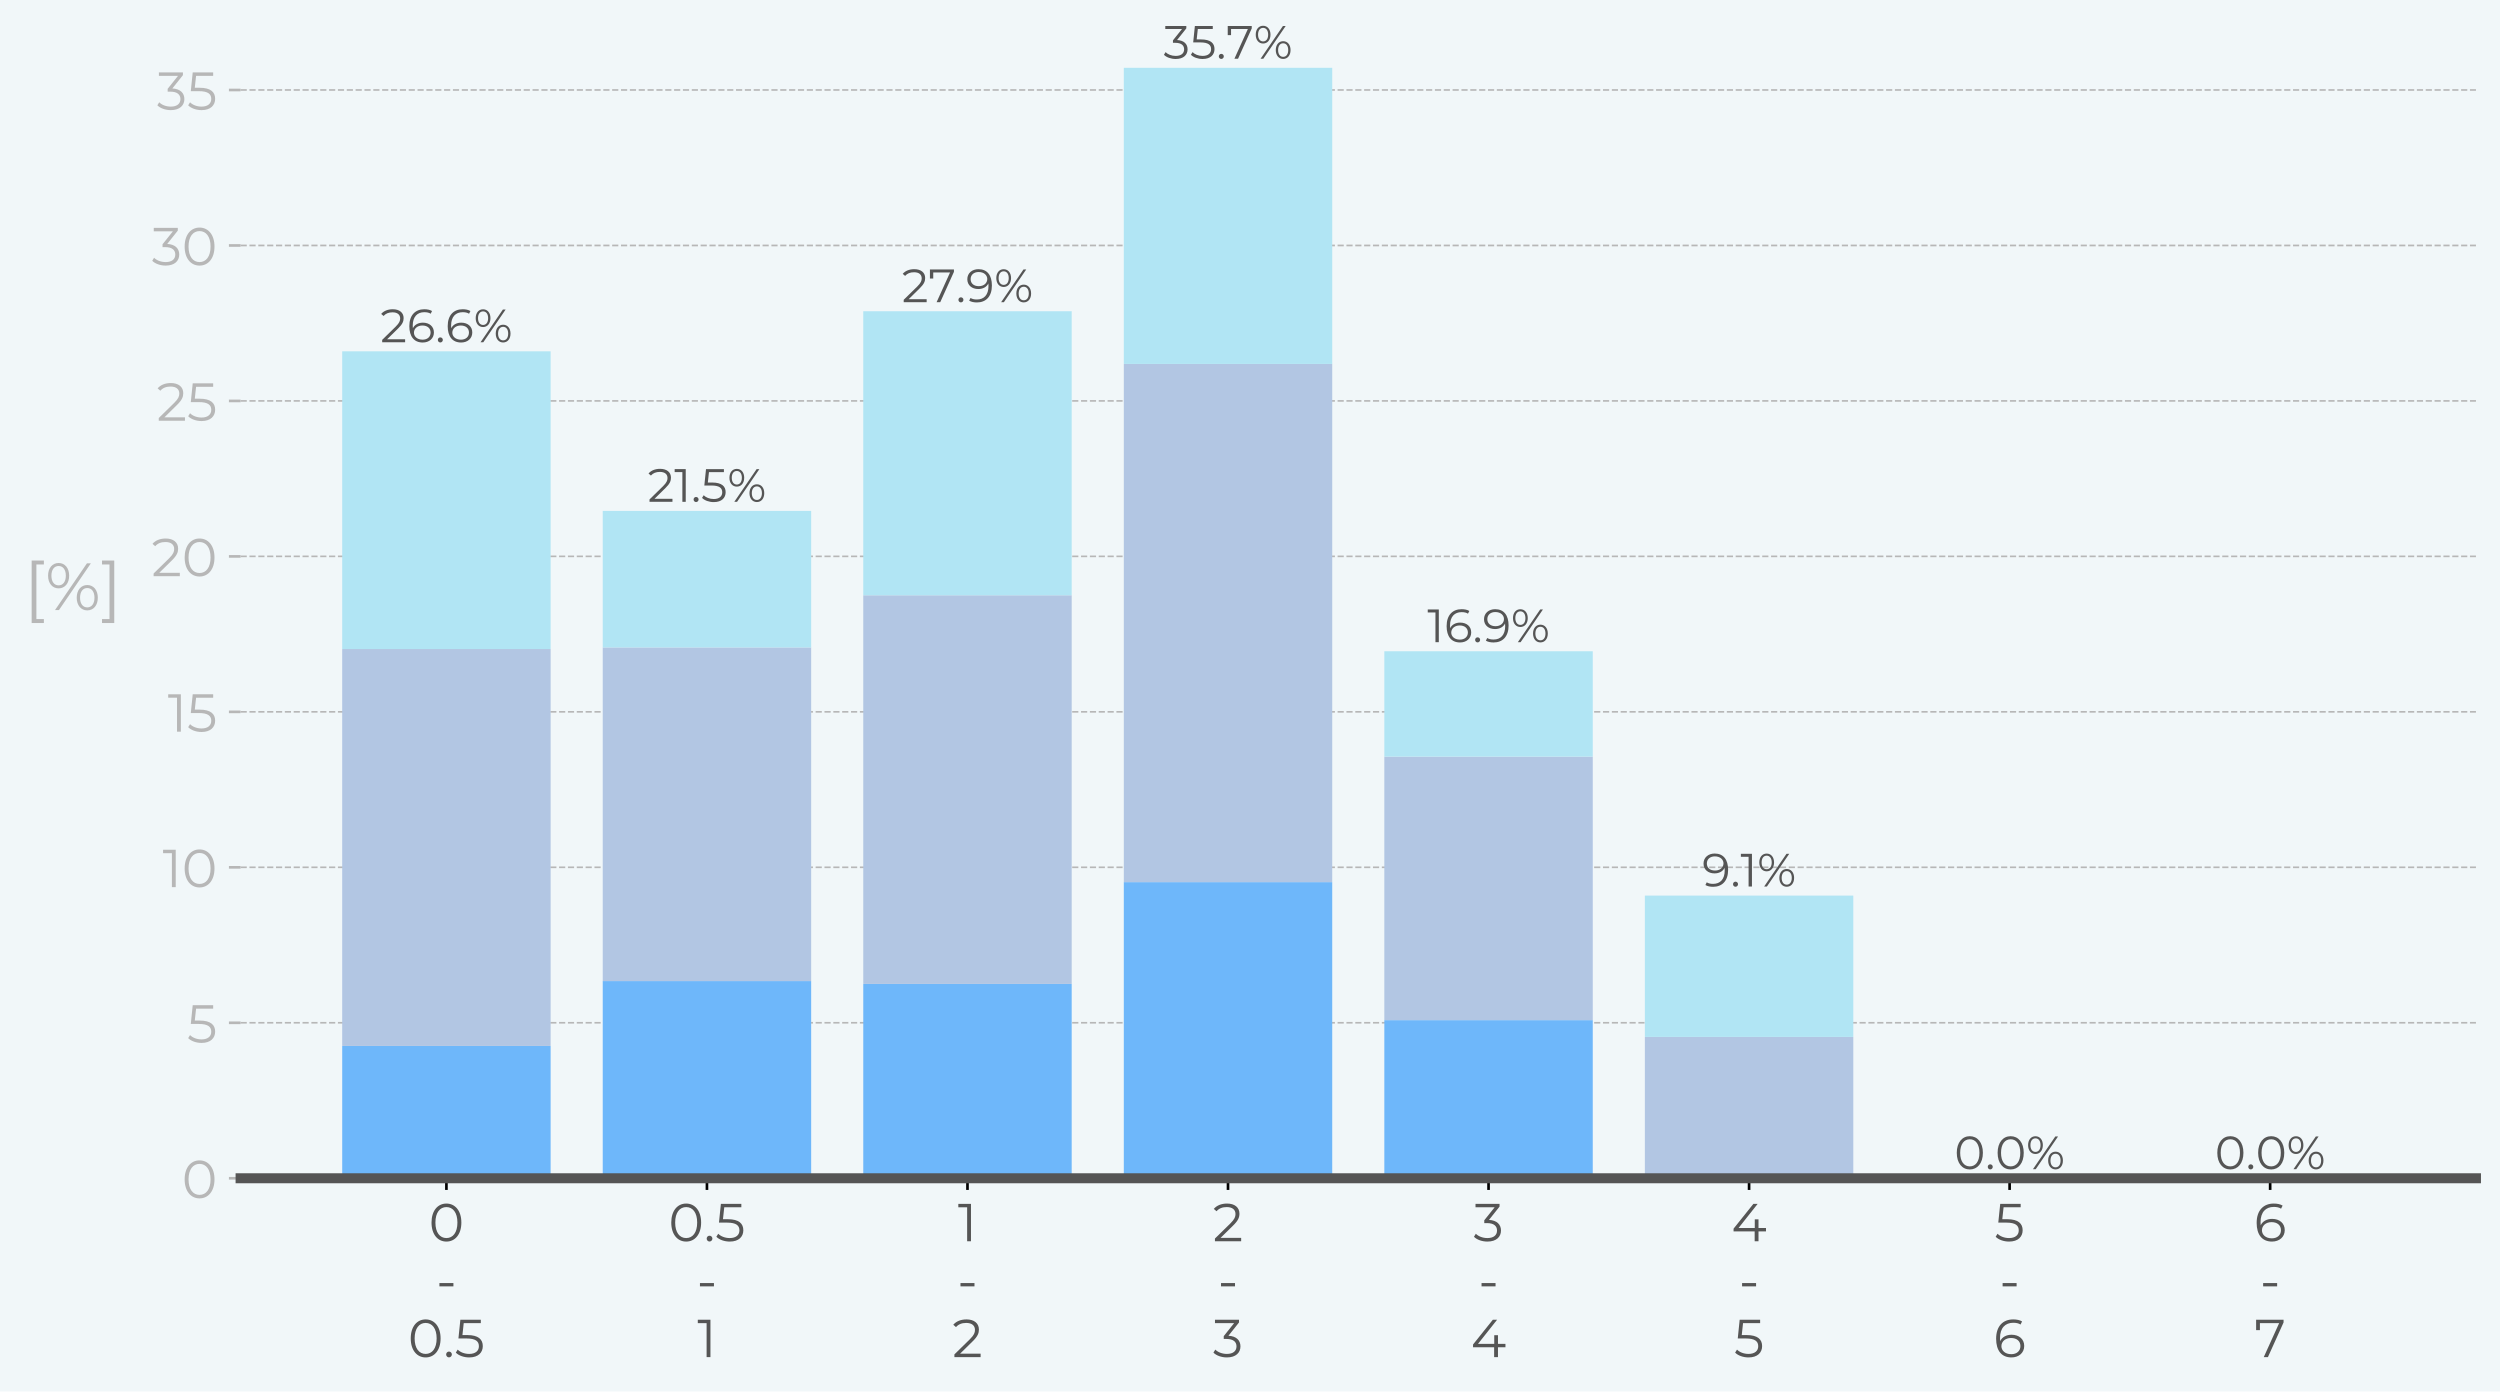
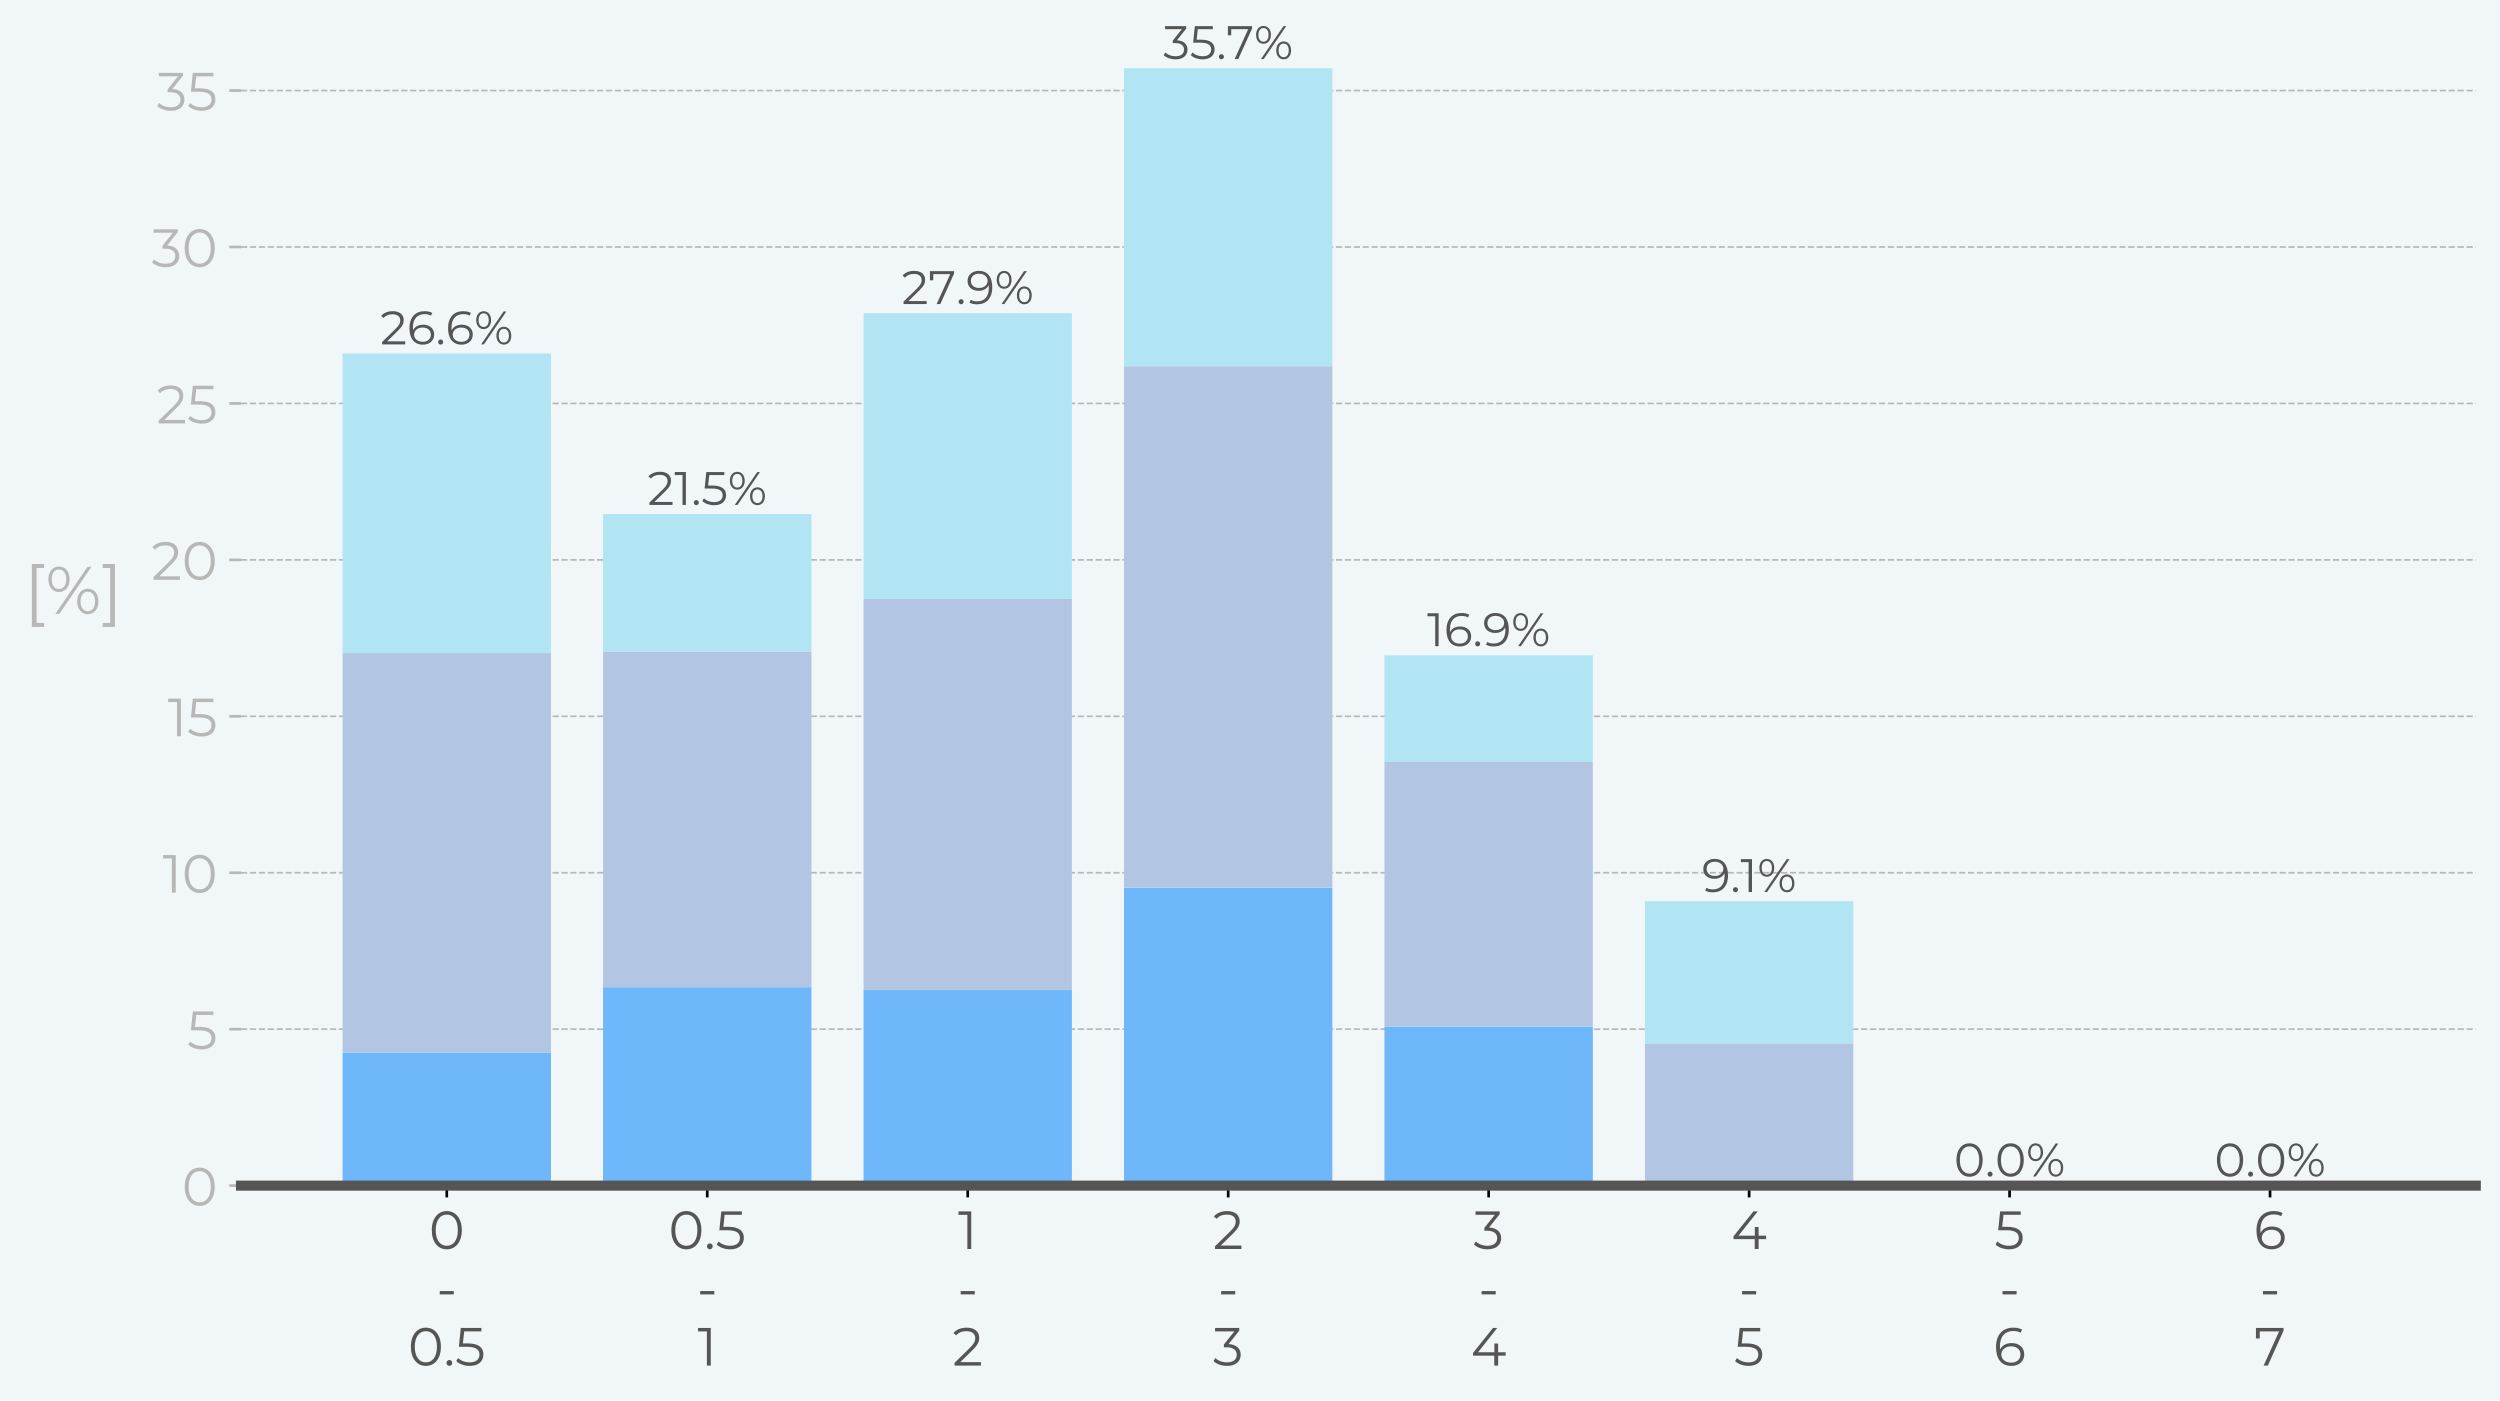
- <svg xmlns="http://www.w3.org/2000/svg" xmlns:xlink="http://www.w3.org/1999/xlink" width="748.87pt" height="416.827pt" viewBox="0 0 748.87 416.827" version="1.1">
+ <svg xmlns="http://www.w3.org/2000/svg" xmlns:xlink="http://www.w3.org/1999/xlink" width="744.226pt" height="416.827pt" viewBox="0 0 744.226 416.827" version="1.1">
  <defs>
    <style type="text/css">*{stroke-linejoin: round; stroke-linecap: butt}</style>
  </defs>
  <g id="figure_1">
    <g id="patch_1">
-       <path d="M 0 416.827  L 748.87 416.827  L 748.87 0  L 0 0  z " style="fill: #f1f7f9" />
+       <path d="M 0 416.827  L 744.226 416.827  L 744.226 0  L 0 0  z " style="fill: #f1f7f9" />
    </g>
    <g id="axes_1">
      <g id="patch_2">
-         <path d="M 72.07 352.945  L 741.67 352.945  L 741.67 20.305  L 72.07 20.305  z " style="fill: #f1f7f9" />
+         <path d="M 71.746 352.945  L 737.026 352.945  L 737.026 20.305  L 71.746 20.305  z " style="fill: #f1f7f9" />
      </g>
      <g id="matplotlib.axis_1">
        <g id="xtick_1">
          <g id="line2d_1">
            <defs>
-               <path id="mc585a91094" d="M 0 0  L 0 3.5  " style="stroke: #000000; stroke-width: 0.8" />
+               <path id="m1a5d2b2a03" d="M 0 0  L 0 3.5  " style="stroke: #000000; stroke-width: 0.8" />
            </defs>
            <g>
-               <use xlink:href="#mc585a91094" x="133.723" y="352.945" style="stroke: #000000; stroke-width: 0.8" />
+               <use xlink:href="#m1a5d2b2a03" x="133.001" y="352.945" style="stroke: #000000; stroke-width: 0.8" />
            </g>
          </g>
          <g id="text_1">
-             <g style="fill: #555555" transform="translate(128.4269 371.8178)scale(0.16 -0.16)">
+             <g style="fill: #555555" transform="translate(127.7051 371.8178)scale(0.16 -0.16)">
              <defs>
                <path id="Montserrat-Regular-30" d="M 2118 -38  C 3155 -38 3910 813 3910 2240  C 3910 3667 3155 4518 2118 4518  C 1082 4518 333 3667 333 2240  C 333 813 1082 -38 2118 -38  z M 2118 384  C 1338 384 800 1043 800 2240  C 800 3437 1338 4096 2118 4096  C 2899 4096 3437 3437 3437 2240  C 3437 1043 2899 384 2118 384  z " transform="scale(0.015625)" />
              </defs>
              <use xlink:href="#Montserrat-Regular-30" />
            </g>
-             <g style="fill: #555555" transform="translate(130.6669 389.1698)scale(0.16 -0.16)">
+             <g style="fill: #555555" transform="translate(129.9451 389.1698)scale(0.16 -0.16)">
              <defs>
                <path id="Montserrat-Regular-2d" d="M 384 1536  L 2061 1536  L 2061 1933  L 384 1933  L 384 1536  z " transform="scale(0.015625)" />
              </defs>
              <use xlink:href="#Montserrat-Regular-2d" />
            </g>
-             <g style="fill: #555555" transform="translate(122.2031 406.5218)scale(0.16 -0.16)">
+             <g style="fill: #555555" transform="translate(121.4814 406.5218)scale(0.16 -0.16)">
              <defs>
                <path id="Montserrat-Regular-2e" d="M 678 -32  C 864 -32 1024 122 1024 320  C 1024 518 864 666 678 666  C 493 666 339 518 339 320  C 339 122 493 -32 678 -32  z " transform="scale(0.015625)" />
                <path id="Montserrat-Regular-35" d="M 1510 2643  L 934 2643  L 1088 4070  L 3136 4070  L 3136 4480  L 685 4480  L 454 2234  L 1408 2234  C 2547 2234 2906 1875 2906 1299  C 2906 755 2502 384 1741 384  C 1165 384 653 602 365 902  L 141 538  C 486 186 1101 -38 1747 -38  C 2842 -38 3373 557 3373 1318  C 3373 2112 2861 2643 1510 2643  z " transform="scale(0.015625)" />
              </defs>
              <use xlink:href="#Montserrat-Regular-30" />
              <use xlink:href="#Montserrat-Regular-2e" x="66.2" />
              <use xlink:href="#Montserrat-Regular-35" x="87.4" />
            </g>
          </g>
        </g>
        <g id="xtick_2">
          <g id="line2d_2">
            <g>
-               <use xlink:href="#mc585a91094" x="211.765" y="352.945" style="stroke: #000000; stroke-width: 0.8" />
+               <use xlink:href="#m1a5d2b2a03" x="210.54" y="352.945" style="stroke: #000000; stroke-width: 0.8" />
            </g>
          </g>
          <g id="text_2">
-             <g style="fill: #555555" transform="translate(200.2451 371.8178)scale(0.16 -0.16)">
+             <g style="fill: #555555" transform="translate(199.0198 371.8178)scale(0.16 -0.16)">
              <use xlink:href="#Montserrat-Regular-30" />
              <use xlink:href="#Montserrat-Regular-2e" x="66.2" />
              <use xlink:href="#Montserrat-Regular-35" x="87.4" />
            </g>
-             <g style="fill: #555555" transform="translate(208.7089 389.1698)scale(0.16 -0.16)">
-               <use xlink:href="#Montserrat-Regular-2d" />
-             </g>
-             <g style="fill: #555555" transform="translate(208.8776 406.5218)scale(0.16 -0.16)">
+             <g style="fill: #555555" transform="translate(207.4836 389.1698)scale(0.16 -0.16)">
+               <use xlink:href="#Montserrat-Regular-2d" />
+             </g>
+             <g style="fill: #555555" transform="translate(207.6523 406.5218)scale(0.16 -0.16)">
              <defs>
                <path id="Montserrat-Regular-31" d="M 58 4480  L 58 4070  L 1114 4070  L 1114 0  L 1574 0  L 1574 4480  L 58 4480  z " transform="scale(0.015625)" />
              </defs>
              <use xlink:href="#Montserrat-Regular-31" />
            </g>
          </g>
        </g>
        <g id="xtick_3">
          <g id="line2d_3">
            <g>
-               <use xlink:href="#mc585a91094" x="289.807" y="352.945" style="stroke: #000000; stroke-width: 0.8" />
+               <use xlink:href="#m1a5d2b2a03" x="288.078" y="352.945" style="stroke: #000000; stroke-width: 0.8" />
            </g>
          </g>
          <g id="text_3">
-             <g style="fill: #555555" transform="translate(286.9196 371.8178)scale(0.16 -0.16)">
+             <g style="fill: #555555" transform="translate(285.1908 371.8178)scale(0.16 -0.16)">
              <use xlink:href="#Montserrat-Regular-31" />
            </g>
-             <g style="fill: #555555" transform="translate(286.7508 389.1698)scale(0.16 -0.16)">
-               <use xlink:href="#Montserrat-Regular-2d" />
-             </g>
-             <g style="fill: #555555" transform="translate(285.2633 406.5218)scale(0.16 -0.16)">
+             <g style="fill: #555555" transform="translate(285.0221 389.1698)scale(0.16 -0.16)">
+               <use xlink:href="#Montserrat-Regular-2d" />
+             </g>
+             <g style="fill: #555555" transform="translate(283.5346 406.5218)scale(0.16 -0.16)">
              <defs>
                <path id="Montserrat-Regular-32" d="M 928 410  L 2451 1907  C 3053 2496 3187 2880 3187 3309  C 3187 4058 2611 4518 1702 4518  C 1018 4518 461 4288 115 3878  L 442 3597  C 736 3936 1139 4096 1664 4096  C 2349 4096 2714 3776 2714 3258  C 2714 2950 2618 2650 2112 2150  L 250 326  L 250 0  L 3392 0  L 3392 410  L 928 410  z " transform="scale(0.015625)" />
              </defs>
              <use xlink:href="#Montserrat-Regular-32" />
            </g>
          </g>
        </g>
        <g id="xtick_4">
          <g id="line2d_4">
            <g>
-               <use xlink:href="#mc585a91094" x="367.849" y="352.945" style="stroke: #000000; stroke-width: 0.8" />
+               <use xlink:href="#m1a5d2b2a03" x="365.617" y="352.945" style="stroke: #000000; stroke-width: 0.8" />
            </g>
          </g>
          <g id="text_4">
-             <g style="fill: #555555" transform="translate(363.3053 371.8178)scale(0.16 -0.16)">
+             <g style="fill: #555555" transform="translate(361.073 371.8178)scale(0.16 -0.16)">
              <use xlink:href="#Montserrat-Regular-32" />
            </g>
-             <g style="fill: #555555" transform="translate(364.7928 389.1698)scale(0.16 -0.16)">
-               <use xlink:href="#Montserrat-Regular-2d" />
-             </g>
-             <g style="fill: #555555" transform="translate(363.3365 406.5218)scale(0.16 -0.16)">
+             <g style="fill: #555555" transform="translate(362.5605 389.1698)scale(0.16 -0.16)">
+               <use xlink:href="#Montserrat-Regular-2d" />
+             </g>
+             <g style="fill: #555555" transform="translate(361.1043 406.5218)scale(0.16 -0.16)">
              <defs>
                <path id="Montserrat-Regular-33" d="M 1856 2560  L 3123 4154  L 3123 4480  L 243 4480  L 243 4070  L 2534 4070  L 1293 2515  L 1293 2176  L 1613 2176  C 2445 2176 2822 1824 2822 1286  C 2822 730 2413 384 1670 384  C 1088 384 570 602 282 902  L 58 538  C 403 186 1024 -38 1670 -38  C 2752 -38 3296 538 3296 1286  C 3296 2003 2816 2509 1856 2560  z " transform="scale(0.015625)" />
              </defs>
              <use xlink:href="#Montserrat-Regular-33" />
            </g>
          </g>
        </g>
        <g id="xtick_5">
          <g id="line2d_5">
            <g>
-               <use xlink:href="#mc585a91094" x="445.891" y="352.945" style="stroke: #000000; stroke-width: 0.8" />
+               <use xlink:href="#m1a5d2b2a03" x="443.155" y="352.945" style="stroke: #000000; stroke-width: 0.8" />
            </g>
          </g>
          <g id="text_5">
-             <g style="fill: #555555" transform="translate(441.3785 371.8178)scale(0.16 -0.16)">
+             <g style="fill: #555555" transform="translate(438.6427 371.8178)scale(0.16 -0.16)">
              <use xlink:href="#Montserrat-Regular-33" />
            </g>
-             <g style="fill: #555555" transform="translate(442.8347 389.1698)scale(0.16 -0.16)">
-               <use xlink:href="#Montserrat-Regular-2d" />
-             </g>
-             <g style="fill: #555555" transform="translate(440.6035 406.5218)scale(0.16 -0.16)">
+             <g style="fill: #555555" transform="translate(440.099 389.1698)scale(0.16 -0.16)">
+               <use xlink:href="#Montserrat-Regular-2d" />
+             </g>
+             <g style="fill: #555555" transform="translate(437.8677 406.5218)scale(0.16 -0.16)">
              <defs>
                <path id="Montserrat-Regular-34" d="M 4141 1587  L 3245 1587  L 3245 2624  L 2797 2624  L 2797 1587  L 851 1587  L 3142 4480  L 2630 4480  L 256 1510  L 256 1178  L 2784 1178  L 2784 0  L 3245 0  L 3245 1178  L 4141 1178  L 4141 1587  z " transform="scale(0.015625)" />
              </defs>
              <use xlink:href="#Montserrat-Regular-34" />
            </g>
          </g>
        </g>
        <g id="xtick_6">
          <g id="line2d_6">
            <g>
-               <use xlink:href="#mc585a91094" x="523.933" y="352.945" style="stroke: #000000; stroke-width: 0.8" />
+               <use xlink:href="#m1a5d2b2a03" x="520.694" y="352.945" style="stroke: #000000; stroke-width: 0.8" />
            </g>
          </g>
          <g id="text_6">
-             <g style="fill: #555555" transform="translate(518.6454 371.8178)scale(0.16 -0.16)">
+             <g style="fill: #555555" transform="translate(515.4062 371.8178)scale(0.16 -0.16)">
              <use xlink:href="#Montserrat-Regular-34" />
            </g>
-             <g style="fill: #555555" transform="translate(520.8767 389.1698)scale(0.16 -0.16)">
-               <use xlink:href="#Montserrat-Regular-2d" />
-             </g>
-             <g style="fill: #555555" transform="translate(519.4054 406.5218)scale(0.16 -0.16)">
+             <g style="fill: #555555" transform="translate(517.6374 389.1698)scale(0.16 -0.16)">
+               <use xlink:href="#Montserrat-Regular-2d" />
+             </g>
+             <g style="fill: #555555" transform="translate(516.1662 406.5218)scale(0.16 -0.16)">
              <use xlink:href="#Montserrat-Regular-35" />
            </g>
          </g>
        </g>
        <g id="xtick_7">
          <g id="line2d_7">
            <g>
-               <use xlink:href="#mc585a91094" x="601.975" y="352.945" style="stroke: #000000; stroke-width: 0.8" />
+               <use xlink:href="#m1a5d2b2a03" x="598.232" y="352.945" style="stroke: #000000; stroke-width: 0.8" />
            </g>
          </g>
          <g id="text_7">
-             <g style="fill: #555555" transform="translate(597.4474 371.8178)scale(0.16 -0.16)">
+             <g style="fill: #555555" transform="translate(593.7047 371.8178)scale(0.16 -0.16)">
              <use xlink:href="#Montserrat-Regular-35" />
            </g>
-             <g style="fill: #555555" transform="translate(598.9186 389.1698)scale(0.16 -0.16)">
-               <use xlink:href="#Montserrat-Regular-2d" />
-             </g>
-             <g style="fill: #555555" transform="translate(597.1024 406.5218)scale(0.16 -0.16)">
+             <g style="fill: #555555" transform="translate(595.1759 389.1698)scale(0.16 -0.16)">
+               <use xlink:href="#Montserrat-Regular-2d" />
+             </g>
+             <g style="fill: #555555" transform="translate(593.3597 406.5218)scale(0.16 -0.16)">
              <defs>
                <path id="Montserrat-Regular-36" d="M 2189 2682  C 1568 2682 1043 2406 819 1914  C 806 2048 800 2176 800 2278  C 800 3494 1421 4115 2387 4115  C 2720 4115 3027 4058 3258 3904  L 3443 4275  C 3162 4448 2784 4518 2381 4518  C 1165 4518 333 3725 333 2202  C 333 787 979 -38 2170 -38  C 3040 -38 3699 499 3699 1338  C 3699 2157 3078 2682 2189 2682  z M 2150 352  C 1376 352 966 819 966 1312  C 966 1869 1434 2291 2118 2291  C 2810 2291 3245 1914 3245 1325  C 3245 730 2797 352 2150 352  z " transform="scale(0.015625)" />
              </defs>
              <use xlink:href="#Montserrat-Regular-36" />
            </g>
          </g>
        </g>
        <g id="xtick_8">
          <g id="line2d_8">
            <g>
-               <use xlink:href="#mc585a91094" x="680.017" y="352.945" style="stroke: #000000; stroke-width: 0.8" />
+               <use xlink:href="#m1a5d2b2a03" x="675.771" y="352.945" style="stroke: #000000; stroke-width: 0.8" />
            </g>
          </g>
          <g id="text_8">
-             <g style="fill: #555555" transform="translate(675.1444 371.8178)scale(0.16 -0.16)">
+             <g style="fill: #555555" transform="translate(670.8981 371.8178)scale(0.16 -0.16)">
              <use xlink:href="#Montserrat-Regular-36" />
            </g>
-             <g style="fill: #555555" transform="translate(676.9606 389.1698)scale(0.16 -0.16)">
-               <use xlink:href="#Montserrat-Regular-2d" />
-             </g>
-             <g style="fill: #555555" transform="translate(675.3044 406.5218)scale(0.16 -0.16)">
+             <g style="fill: #555555" transform="translate(672.7144 389.1698)scale(0.16 -0.16)">
+               <use xlink:href="#Montserrat-Regular-2d" />
+             </g>
+             <g style="fill: #555555" transform="translate(671.0581 406.5218)scale(0.16 -0.16)">
              <defs>
                <path id="Montserrat-Regular-37" d="M 205 4480  L 205 3232  L 659 3232  L 659 4070  L 2963 4070  L 1120 0  L 1619 0  L 3494 4154  L 3494 4480  L 205 4480  z " transform="scale(0.015625)" />
              </defs>
              <use xlink:href="#Montserrat-Regular-37" />
            </g>
          </g>
        </g>
      </g>
      <g id="matplotlib.axis_2">
        <g id="ytick_1">
          <g id="line2d_9">
-             <path d="M 72.07 352.945  L 741.67 352.945  " clip-path="url(#pca3942df3a)" style="fill: none; stroke-dasharray: 1.85,0.8; stroke-dashoffset: 0; stroke: #b7b7b7; stroke-width: 0.5" />
+             <path d="M 71.746 352.945  L 737.026 352.945  " clip-path="url(#p05da1a55f0)" style="fill: none; stroke-dasharray: 1.85,0.8; stroke-dashoffset: 0; stroke: #b7b7b7; stroke-width: 0.5" />
          </g>
          <g id="line2d_10">
            <defs>
-               <path id="m97e89a2b8d" d="M 0 0  L -3.5 0  " style="stroke: #b7b7b7; stroke-width: 0.8" />
+               <path id="m7d41f82827" d="M 0 0  L -3.5 0  " style="stroke: #b7b7b7; stroke-width: 0.8" />
            </defs>
            <g>
-               <use xlink:href="#m97e89a2b8d" x="72.07" y="352.945" style="fill: #b7b7b7; stroke: #b7b7b7; stroke-width: 0.8" />
+               <use xlink:href="#m7d41f82827" x="71.746" y="352.945" style="fill: #b7b7b7; stroke: #b7b7b7; stroke-width: 0.8" />
            </g>
          </g>
          <g id="text_9">
-             <g style="fill: #b7b7b7" transform="translate(54.4775 358.8816)scale(0.16 -0.16)">
+             <g style="fill: #b7b7b7" transform="translate(54.1535 358.8816)scale(0.16 -0.16)">
              <use xlink:href="#Montserrat-Regular-30" />
            </g>
          </g>
        </g>
        <g id="ytick_2">
          <g id="line2d_11">
-             <path d="M 72.07 306.376  L 741.67 306.376  " clip-path="url(#pca3942df3a)" style="fill: none; stroke-dasharray: 1.85,0.8; stroke-dashoffset: 0; stroke: #b7b7b7; stroke-width: 0.5" />
+             <path d="M 71.746 306.376  L 737.026 306.376  " clip-path="url(#p05da1a55f0)" style="fill: none; stroke-dasharray: 1.85,0.8; stroke-dashoffset: 0; stroke: #b7b7b7; stroke-width: 0.5" />
          </g>
          <g id="line2d_12">
            <g>
-               <use xlink:href="#m97e89a2b8d" x="72.07" y="306.376" style="fill: #b7b7b7; stroke: #b7b7b7; stroke-width: 0.8" />
+               <use xlink:href="#m7d41f82827" x="71.746" y="306.376" style="fill: #b7b7b7; stroke: #b7b7b7; stroke-width: 0.8" />
            </g>
          </g>
          <g id="text_10">
-             <g style="fill: #b7b7b7" transform="translate(56.015 312.312)scale(0.16 -0.16)">
+             <g style="fill: #b7b7b7" transform="translate(55.691 312.312)scale(0.16 -0.16)">
              <use xlink:href="#Montserrat-Regular-35" />
            </g>
          </g>
        </g>
        <g id="ytick_3">
          <g id="line2d_13">
-             <path d="M 72.07 259.806  L 741.67 259.806  " clip-path="url(#pca3942df3a)" style="fill: none; stroke-dasharray: 1.85,0.8; stroke-dashoffset: 0; stroke: #b7b7b7; stroke-width: 0.5" />
+             <path d="M 71.746 259.806  L 737.026 259.806  " clip-path="url(#p05da1a55f0)" style="fill: none; stroke-dasharray: 1.85,0.8; stroke-dashoffset: 0; stroke: #b7b7b7; stroke-width: 0.5" />
          </g>
          <g id="line2d_14">
            <g>
-               <use xlink:href="#m97e89a2b8d" x="72.07" y="259.806" style="fill: #b7b7b7; stroke: #b7b7b7; stroke-width: 0.8" />
+               <use xlink:href="#m7d41f82827" x="71.746" y="259.806" style="fill: #b7b7b7; stroke: #b7b7b7; stroke-width: 0.8" />
            </g>
          </g>
          <g id="text_11">
-             <g style="fill: #b7b7b7" transform="translate(48.7025 265.7424)scale(0.16 -0.16)">
+             <g style="fill: #b7b7b7" transform="translate(48.3785 265.7424)scale(0.16 -0.16)">
              <use xlink:href="#Montserrat-Regular-31" />
              <use xlink:href="#Montserrat-Regular-30" x="36.1" />
            </g>
          </g>
        </g>
        <g id="ytick_4">
          <g id="line2d_15">
-             <path d="M 72.07 213.237  L 741.67 213.237  " clip-path="url(#pca3942df3a)" style="fill: none; stroke-dasharray: 1.85,0.8; stroke-dashoffset: 0; stroke: #b7b7b7; stroke-width: 0.5" />
+             <path d="M 71.746 213.237  L 737.026 213.237  " clip-path="url(#p05da1a55f0)" style="fill: none; stroke-dasharray: 1.85,0.8; stroke-dashoffset: 0; stroke: #b7b7b7; stroke-width: 0.5" />
          </g>
          <g id="line2d_16">
            <g>
-               <use xlink:href="#m97e89a2b8d" x="72.07" y="213.237" style="fill: #b7b7b7; stroke: #b7b7b7; stroke-width: 0.8" />
+               <use xlink:href="#m7d41f82827" x="71.746" y="213.237" style="fill: #b7b7b7; stroke: #b7b7b7; stroke-width: 0.8" />
            </g>
          </g>
          <g id="text_12">
-             <g style="fill: #b7b7b7" transform="translate(50.24 219.1728)scale(0.16 -0.16)">
+             <g style="fill: #b7b7b7" transform="translate(49.916 219.1728)scale(0.16 -0.16)">
              <use xlink:href="#Montserrat-Regular-31" />
              <use xlink:href="#Montserrat-Regular-35" x="36.1" />
            </g>
          </g>
        </g>
        <g id="ytick_5">
          <g id="line2d_17">
-             <path d="M 72.07 166.667  L 741.67 166.667  " clip-path="url(#pca3942df3a)" style="fill: none; stroke-dasharray: 1.85,0.8; stroke-dashoffset: 0; stroke: #b7b7b7; stroke-width: 0.5" />
+             <path d="M 71.746 166.667  L 737.026 166.667  " clip-path="url(#p05da1a55f0)" style="fill: none; stroke-dasharray: 1.85,0.8; stroke-dashoffset: 0; stroke: #b7b7b7; stroke-width: 0.5" />
          </g>
          <g id="line2d_18">
            <g>
-               <use xlink:href="#m97e89a2b8d" x="72.07" y="166.667" style="fill: #b7b7b7; stroke: #b7b7b7; stroke-width: 0.8" />
+               <use xlink:href="#m7d41f82827" x="71.746" y="166.667" style="fill: #b7b7b7; stroke: #b7b7b7; stroke-width: 0.8" />
            </g>
          </g>
          <g id="text_13">
-             <g style="fill: #b7b7b7" transform="translate(45.39 172.6032)scale(0.16 -0.16)">
+             <g style="fill: #b7b7b7" transform="translate(45.066 172.6032)scale(0.16 -0.16)">
              <use xlink:href="#Montserrat-Regular-32" />
              <use xlink:href="#Montserrat-Regular-30" x="56.8" />
            </g>
          </g>
        </g>
        <g id="ytick_6">
          <g id="line2d_19">
-             <path d="M 72.07 120.097  L 741.67 120.097  " clip-path="url(#pca3942df3a)" style="fill: none; stroke-dasharray: 1.85,0.8; stroke-dashoffset: 0; stroke: #b7b7b7; stroke-width: 0.5" />
+             <path d="M 71.746 120.097  L 737.026 120.097  " clip-path="url(#p05da1a55f0)" style="fill: none; stroke-dasharray: 1.85,0.8; stroke-dashoffset: 0; stroke: #b7b7b7; stroke-width: 0.5" />
          </g>
          <g id="line2d_20">
            <g>
-               <use xlink:href="#m97e89a2b8d" x="72.07" y="120.097" style="fill: #b7b7b7; stroke: #b7b7b7; stroke-width: 0.8" />
+               <use xlink:href="#m7d41f82827" x="71.746" y="120.097" style="fill: #b7b7b7; stroke: #b7b7b7; stroke-width: 0.8" />
            </g>
          </g>
          <g id="text_14">
-             <g style="fill: #b7b7b7" transform="translate(46.9275 126.0336)scale(0.16 -0.16)">
+             <g style="fill: #b7b7b7" transform="translate(46.6035 126.0336)scale(0.16 -0.16)">
              <use xlink:href="#Montserrat-Regular-32" />
              <use xlink:href="#Montserrat-Regular-35" x="56.8" />
            </g>
          </g>
        </g>
        <g id="ytick_7">
          <g id="line2d_21">
-             <path d="M 72.07 73.528  L 741.67 73.528  " clip-path="url(#pca3942df3a)" style="fill: none; stroke-dasharray: 1.85,0.8; stroke-dashoffset: 0; stroke: #b7b7b7; stroke-width: 0.5" />
+             <path d="M 71.746 73.528  L 737.026 73.528  " clip-path="url(#p05da1a55f0)" style="fill: none; stroke-dasharray: 1.85,0.8; stroke-dashoffset: 0; stroke: #b7b7b7; stroke-width: 0.5" />
          </g>
          <g id="line2d_22">
            <g>
-               <use xlink:href="#m97e89a2b8d" x="72.07" y="73.528" style="fill: #b7b7b7; stroke: #b7b7b7; stroke-width: 0.8" />
+               <use xlink:href="#m7d41f82827" x="71.746" y="73.528" style="fill: #b7b7b7; stroke: #b7b7b7; stroke-width: 0.8" />
            </g>
          </g>
          <g id="text_15">
-             <g style="fill: #b7b7b7" transform="translate(45.4525 79.46396)scale(0.16 -0.16)">
+             <g style="fill: #b7b7b7" transform="translate(45.1285 79.46396)scale(0.16 -0.16)">
              <use xlink:href="#Montserrat-Regular-33" />
              <use xlink:href="#Montserrat-Regular-30" x="56.4" />
            </g>
          </g>
        </g>
        <g id="ytick_8">
          <g id="line2d_23">
-             <path d="M 72.07 26.958  L 741.67 26.958  " clip-path="url(#pca3942df3a)" style="fill: none; stroke-dasharray: 1.85,0.8; stroke-dashoffset: 0; stroke: #b7b7b7; stroke-width: 0.5" />
+             <path d="M 71.746 26.958  L 737.026 26.958  " clip-path="url(#p05da1a55f0)" style="fill: none; stroke-dasharray: 1.85,0.8; stroke-dashoffset: 0; stroke: #b7b7b7; stroke-width: 0.5" />
          </g>
          <g id="line2d_24">
            <g>
-               <use xlink:href="#m97e89a2b8d" x="72.07" y="26.958" style="fill: #b7b7b7; stroke: #b7b7b7; stroke-width: 0.8" />
+               <use xlink:href="#m7d41f82827" x="71.746" y="26.958" style="fill: #b7b7b7; stroke: #b7b7b7; stroke-width: 0.8" />
            </g>
          </g>
          <g id="text_16">
-             <g style="fill: #b7b7b7" transform="translate(46.99 32.89436)scale(0.16 -0.16)">
+             <g style="fill: #b7b7b7" transform="translate(46.666 32.89436)scale(0.16 -0.16)">
              <use xlink:href="#Montserrat-Regular-33" />
              <use xlink:href="#Montserrat-Regular-35" x="56.4" />
            </g>
          </g>
        </g>
        <g id="text_17">
          <g style="fill: #b7b7b7" transform="translate(7.2 182.7441)scale(0.2 -0.2)">
            <defs>
              <path id="Montserrat-Regular-5b" d="M 730 -1242  L 1901 -1242  L 1901 -864  L 1184 -864  L 1184 4371  L 1901 4371  L 1901 4749  L 730 4749  L 730 -1242  z " transform="scale(0.015625)" />
              <path id="Montserrat-Regular-25" d="M 1280 2080  C 1875 2080 2291 2560 2291 3296  C 2291 4032 1875 4512 1280 4512  C 678 4512 269 4026 269 3296  C 269 2566 678 2080 1280 2080  z M 934 0  L 1312 0  L 4371 4480  L 3994 4480  L 934 0  z M 1280 2368  C 858 2368 589 2720 589 3296  C 589 3872 858 4224 1280 4224  C 1696 4224 1971 3878 1971 3296  C 1971 2714 1696 2368 1280 2368  z M 4026 -32  C 4627 -32 5037 454 5037 1184  C 5037 1914 4627 2400 4026 2400  C 3430 2400 3014 1914 3014 1184  C 3014 454 3430 -32 4026 -32  z M 4026 256  C 3610 256 3334 602 3334 1184  C 3334 1766 3610 2112 4026 2112  C 4448 2112 4717 1760 4717 1184  C 4717 608 4448 256 4026 256  z " transform="scale(0.015625)" />
              <path id="Montserrat-Regular-5d" d="M 1306 -1242  L 1306 4749  L 134 4749  L 134 4371  L 851 4371  L 851 -864  L 134 -864  L 134 -1242  L 1306 -1242  z " transform="scale(0.015625)" />
            </defs>
            <use xlink:href="#Montserrat-Regular-5b" />
            <use xlink:href="#Montserrat-Regular-25" x="31.8" />
            <use xlink:href="#Montserrat-Regular-5d" x="114.7" />
          </g>
        </g>
      </g>
      <g id="patch_3">
-         <path d="M 102.506 352.945  L 164.94 352.945  L 164.94 313.312  L 102.506 313.312  z " clip-path="url(#pca3942df3a)" style="fill: #6eb7fa" />
+         <path d="M 101.986 352.945  L 164.017 352.945  L 164.017 313.312  L 101.986 313.312  z " clip-path="url(#p05da1a55f0)" style="fill: #6eb7fa" />
      </g>
      <g id="patch_4">
-         <path d="M 180.548 352.945  L 242.982 352.945  L 242.982 293.881  L 180.548 293.881  z " clip-path="url(#pca3942df3a)" style="fill: #6eb7fa" />
+         <path d="M 179.524 352.945  L 241.555 352.945  L 241.555 293.881  L 179.524 293.881  z " clip-path="url(#p05da1a55f0)" style="fill: #6eb7fa" />
      </g>
      <g id="patch_5">
-         <path d="M 258.59 352.945  L 321.024 352.945  L 321.024 294.733  L 258.59 294.733  z " clip-path="url(#pca3942df3a)" style="fill: #6eb7fa" />
+         <path d="M 257.063 352.945  L 319.094 352.945  L 319.094 294.733  L 257.063 294.733  z " clip-path="url(#p05da1a55f0)" style="fill: #6eb7fa" />
      </g>
      <g id="patch_6">
-         <path d="M 336.632 352.945  L 399.066 352.945  L 399.066 264.241  L 336.632 264.241  z " clip-path="url(#pca3942df3a)" style="fill: #6eb7fa" />
+         <path d="M 334.601 352.945  L 396.632 352.945  L 396.632 264.241  L 334.601 264.241  z " clip-path="url(#p05da1a55f0)" style="fill: #6eb7fa" />
      </g>
      <g id="patch_7">
-         <path d="M 414.674 352.945  L 477.108 352.945  L 477.108 305.586  L 414.674 305.586  z " clip-path="url(#pca3942df3a)" style="fill: #6eb7fa" />
+         <path d="M 412.14 352.945  L 474.171 352.945  L 474.171 305.586  L 412.14 305.586  z " clip-path="url(#p05da1a55f0)" style="fill: #6eb7fa" />
      </g>
      <g id="patch_8">
-         <path d="M 492.716 352.945  L 555.15 352.945  L 555.15 352.945  L 492.716 352.945  z " clip-path="url(#pca3942df3a)" style="fill: #6eb7fa" />
+         <path d="M 489.678 352.945  L 551.709 352.945  L 551.709 352.945  L 489.678 352.945  z " clip-path="url(#p05da1a55f0)" style="fill: #6eb7fa" />
      </g>
      <g id="patch_9">
-         <path d="M 570.758 352.945  L 633.192 352.945  L 633.192 352.945  L 570.758 352.945  z " clip-path="url(#pca3942df3a)" style="fill: #6eb7fa" />
+         <path d="M 567.217 352.945  L 629.248 352.945  L 629.248 352.945  L 567.217 352.945  z " clip-path="url(#p05da1a55f0)" style="fill: #6eb7fa" />
      </g>
      <g id="patch_10">
-         <path d="M 648.8 352.945  L 711.234 352.945  L 711.234 352.945  L 648.8 352.945  z " clip-path="url(#pca3942df3a)" style="fill: #6eb7fa" />
+         <path d="M 644.755 352.945  L 706.786 352.945  L 706.786 352.945  L 644.755 352.945  z " clip-path="url(#p05da1a55f0)" style="fill: #6eb7fa" />
      </g>
      <g id="patch_11">
-         <path d="M 102.506 313.312  L 164.94 313.312  L 164.94 194.411  L 102.506 194.411  z " clip-path="url(#pca3942df3a)" style="fill: #b2c6e3" />
+         <path d="M 101.986 313.312  L 164.017 313.312  L 164.017 194.411  L 101.986 194.411  z " clip-path="url(#p05da1a55f0)" style="fill: #b2c6e3" />
      </g>
      <g id="patch_12">
-         <path d="M 180.548 293.881  L 242.982 293.881  L 242.982 193.927  L 180.548 193.927  z " clip-path="url(#pca3942df3a)" style="fill: #b2c6e3" />
+         <path d="M 179.524 293.881  L 241.555 293.881  L 241.555 193.927  L 179.524 193.927  z " clip-path="url(#p05da1a55f0)" style="fill: #b2c6e3" />
      </g>
      <g id="patch_13">
-         <path d="M 258.59 294.733  L 321.024 294.733  L 321.024 178.309  L 258.59 178.309  z " clip-path="url(#pca3942df3a)" style="fill: #b2c6e3" />
+         <path d="M 257.063 294.733  L 319.094 294.733  L 319.094 178.309  L 257.063 178.309  z " clip-path="url(#p05da1a55f0)" style="fill: #b2c6e3" />
      </g>
      <g id="patch_14">
-         <path d="M 336.632 264.241  L 399.066 264.241  L 399.066 109.009  L 336.632 109.009  z " clip-path="url(#pca3942df3a)" style="fill: #b2c6e3" />
+         <path d="M 334.601 264.241  L 396.632 264.241  L 396.632 109.009  L 334.601 109.009  z " clip-path="url(#p05da1a55f0)" style="fill: #b2c6e3" />
      </g>
      <g id="patch_15">
-         <path d="M 414.674 305.586  L 477.108 305.586  L 477.108 226.655  L 414.674 226.655  z " clip-path="url(#pca3942df3a)" style="fill: #b2c6e3" />
+         <path d="M 412.14 305.586  L 474.171 305.586  L 474.171 226.655  L 412.14 226.655  z " clip-path="url(#p05da1a55f0)" style="fill: #b2c6e3" />
      </g>
      <g id="patch_16">
-         <path d="M 492.716 352.945  L 555.15 352.945  L 555.15 310.609  L 492.716 310.609  z " clip-path="url(#pca3942df3a)" style="fill: #b2c6e3" />
+         <path d="M 489.678 352.945  L 551.709 352.945  L 551.709 310.609  L 489.678 310.609  z " clip-path="url(#p05da1a55f0)" style="fill: #b2c6e3" />
      </g>
      <g id="patch_17">
-         <path d="M 570.758 352.945  L 633.192 352.945  L 633.192 352.945  L 570.758 352.945  z " clip-path="url(#pca3942df3a)" style="fill: #b2c6e3" />
+         <path d="M 567.217 352.945  L 629.248 352.945  L 629.248 352.945  L 567.217 352.945  z " clip-path="url(#p05da1a55f0)" style="fill: #b2c6e3" />
      </g>
      <g id="patch_18">
-         <path d="M 648.8 352.945  L 711.234 352.945  L 711.234 352.945  L 648.8 352.945  z " clip-path="url(#pca3942df3a)" style="fill: #b2c6e3" />
+         <path d="M 644.755 352.945  L 706.786 352.945  L 706.786 352.945  L 644.755 352.945  z " clip-path="url(#p05da1a55f0)" style="fill: #b2c6e3" />
      </g>
      <g id="patch_19">
-         <path d="M 102.506 194.411  L 164.94 194.411  L 164.94 105.235  L 102.506 105.235  z " clip-path="url(#pca3942df3a)" style="fill: #b1e5f4" />
+         <path d="M 101.986 194.411  L 164.017 194.411  L 164.017 105.235  L 101.986 105.235  z " clip-path="url(#p05da1a55f0)" style="fill: #b1e5f4" />
      </g>
      <g id="patch_20">
-         <path d="M 180.548 193.927  L 242.982 193.927  L 242.982 153.037  L 180.548 153.037  z " clip-path="url(#pca3942df3a)" style="fill: #b1e5f4" />
+         <path d="M 179.524 193.927  L 241.555 193.927  L 241.555 153.037  L 179.524 153.037  z " clip-path="url(#p05da1a55f0)" style="fill: #b1e5f4" />
      </g>
      <g id="patch_21">
-         <path d="M 258.59 178.309  L 321.024 178.309  L 321.024 93.23  L 258.59 93.23  z " clip-path="url(#pca3942df3a)" style="fill: #b1e5f4" />
+         <path d="M 257.063 178.309  L 319.094 178.309  L 319.094 93.23  L 257.063 93.23  z " clip-path="url(#p05da1a55f0)" style="fill: #b1e5f4" />
      </g>
      <g id="patch_22">
-         <path d="M 336.632 109.009  L 399.066 109.009  L 399.066 20.305  L 336.632 20.305  z " clip-path="url(#pca3942df3a)" style="fill: #b1e5f4" />
+         <path d="M 334.601 109.009  L 396.632 109.009  L 396.632 20.305  L 334.601 20.305  z " clip-path="url(#p05da1a55f0)" style="fill: #b1e5f4" />
      </g>
      <g id="patch_23">
-         <path d="M 414.674 226.655  L 477.108 226.655  L 477.108 195.082  L 414.674 195.082  z " clip-path="url(#pca3942df3a)" style="fill: #b1e5f4" />
+         <path d="M 412.14 226.655  L 474.171 226.655  L 474.171 195.082  L 412.14 195.082  z " clip-path="url(#p05da1a55f0)" style="fill: #b1e5f4" />
      </g>
      <g id="patch_24">
-         <path d="M 492.716 310.609  L 555.15 310.609  L 555.15 268.273  L 492.716 268.273  z " clip-path="url(#pca3942df3a)" style="fill: #b1e5f4" />
+         <path d="M 489.678 310.609  L 551.709 310.609  L 551.709 268.273  L 489.678 268.273  z " clip-path="url(#p05da1a55f0)" style="fill: #b1e5f4" />
      </g>
      <g id="patch_25">
-         <path d="M 570.758 352.945  L 633.192 352.945  L 633.192 352.945  L 570.758 352.945  z " clip-path="url(#pca3942df3a)" style="fill: #b1e5f4" />
+         <path d="M 567.217 352.945  L 629.248 352.945  L 629.248 352.945  L 567.217 352.945  z " clip-path="url(#p05da1a55f0)" style="fill: #b1e5f4" />
      </g>
      <g id="patch_26">
-         <path d="M 648.8 352.945  L 711.234 352.945  L 711.234 352.945  L 648.8 352.945  z " clip-path="url(#pca3942df3a)" style="fill: #b1e5f4" />
+         <path d="M 644.755 352.945  L 706.786 352.945  L 706.786 352.945  L 644.755 352.945  z " clip-path="url(#p05da1a55f0)" style="fill: #b1e5f4" />
      </g>
      <g id="text_18">
-         <g style="fill: #555555" transform="translate(113.9328 102.5178)scale(0.14 -0.14)">
+         <g style="fill: #555555" transform="translate(113.2111 102.5178)scale(0.14 -0.14)">
          <use xlink:href="#Montserrat-Regular-32" />
          <use xlink:href="#Montserrat-Regular-36" x="56.8" />
          <use xlink:href="#Montserrat-Regular-2e" x="117.7" />
          <use xlink:href="#Montserrat-Regular-36" x="138.9" />
          <use xlink:href="#Montserrat-Regular-25" x="199.8" />
        </g>
      </g>
      <g id="text_19">
-         <g style="fill: #555555" transform="translate(194.0135 150.3199)scale(0.14 -0.14)">
+         <g style="fill: #555555" transform="translate(192.7883 150.3199)scale(0.14 -0.14)">
          <use xlink:href="#Montserrat-Regular-32" />
          <use xlink:href="#Montserrat-Regular-31" x="56.8" />
          <use xlink:href="#Montserrat-Regular-2e" x="92.9" />
          <use xlink:href="#Montserrat-Regular-35" x="114.1" />
          <use xlink:href="#Montserrat-Regular-25" x="170.7" />
        </g>
      </g>
      <g id="text_20">
-         <g style="fill: #555555" transform="translate(270.1567 90.51336)scale(0.14 -0.14)">
+         <g style="fill: #555555" transform="translate(268.428 90.51336)scale(0.14 -0.14)">
          <defs>
            <path id="Montserrat-Regular-39" d="M 1728 4518  C 858 4518 198 3981 198 3142  C 198 2323 819 1798 1709 1798  C 2330 1798 2854 2074 3078 2566  C 3091 2432 3098 2304 3098 2202  C 3098 986 2477 365 1510 365  C 1178 365 870 422 640 576  L 454 205  C 736 32 1114 -38 1517 -38  C 2733 -38 3565 755 3565 2278  C 3565 3693 2918 4518 1728 4518  z M 1779 2189  C 1088 2189 653 2566 653 3155  C 653 3750 1101 4128 1747 4128  C 2522 4128 2931 3661 2931 3168  C 2931 2611 2464 2189 1779 2189  z " transform="scale(0.015625)" />
          </defs>
          <use xlink:href="#Montserrat-Regular-32" />
          <use xlink:href="#Montserrat-Regular-37" x="56.8" />
          <use xlink:href="#Montserrat-Regular-2e" x="115.7" />
          <use xlink:href="#Montserrat-Regular-39" x="136.9" />
          <use xlink:href="#Montserrat-Regular-25" x="197.8" />
        </g>
      </g>
      <g id="text_21">
-         <g style="fill: #555555" transform="translate(348.5279 17.58844)scale(0.14 -0.14)">
+         <g style="fill: #555555" transform="translate(346.2957 17.58844)scale(0.14 -0.14)">
          <use xlink:href="#Montserrat-Regular-33" />
          <use xlink:href="#Montserrat-Regular-35" x="56.4" />
          <use xlink:href="#Montserrat-Regular-2e" x="113" />
          <use xlink:href="#Montserrat-Regular-37" x="134.2" />
          <use xlink:href="#Montserrat-Regular-25" x="193.1" />
        </g>
      </g>
      <g id="text_22">
-         <g style="fill: #555555" transform="translate(427.5499 192.3654)scale(0.14 -0.14)">
+         <g style="fill: #555555" transform="translate(424.8141 192.3654)scale(0.14 -0.14)">
          <use xlink:href="#Montserrat-Regular-31" />
          <use xlink:href="#Montserrat-Regular-36" x="36.1" />
          <use xlink:href="#Montserrat-Regular-2e" x="97" />
          <use xlink:href="#Montserrat-Regular-39" x="118.2" />
          <use xlink:href="#Montserrat-Regular-25" x="179.1" />
        </g>
      </g>
      <g id="text_23">
-         <g style="fill: #555555" transform="translate(509.8553 265.5564)scale(0.14 -0.14)">
+         <g style="fill: #555555" transform="translate(506.616 265.5564)scale(0.14 -0.14)">
          <use xlink:href="#Montserrat-Regular-39" />
          <use xlink:href="#Montserrat-Regular-2e" x="60.9" />
          <use xlink:href="#Montserrat-Regular-31" x="82.1" />
          <use xlink:href="#Montserrat-Regular-25" x="118.2" />
        </g>
      </g>
      <g id="text_24">
-         <g style="fill: #555555" transform="translate(585.4188 350.2284)scale(0.14 -0.14)">
+         <g style="fill: #555555" transform="translate(581.6761 350.2284)scale(0.14 -0.14)">
          <use xlink:href="#Montserrat-Regular-30" />
          <use xlink:href="#Montserrat-Regular-2e" x="66.2" />
          <use xlink:href="#Montserrat-Regular-30" x="87.4" />
          <use xlink:href="#Montserrat-Regular-25" x="153.6" />
        </g>
      </g>
      <g id="text_25">
-         <g style="fill: #555555" transform="translate(663.4608 350.2284)scale(0.14 -0.14)">
+         <g style="fill: #555555" transform="translate(659.2145 350.2284)scale(0.14 -0.14)">
          <use xlink:href="#Montserrat-Regular-30" />
          <use xlink:href="#Montserrat-Regular-2e" x="66.2" />
          <use xlink:href="#Montserrat-Regular-30" x="87.4" />
          <use xlink:href="#Montserrat-Regular-25" x="153.6" />
        </g>
      </g>
      <g id="line2d_25">
-         <path d="M 72.07 352.945  L 741.67 352.945  " style="fill: none; stroke: #555555; stroke-width: 3; stroke-linecap: square" />
+         <path d="M 71.746 352.945  L 737.026 352.945  " style="fill: none; stroke: #555555; stroke-width: 3; stroke-linecap: square" />
      </g>
    </g>
  </g>
  <defs>
-     <clipPath id="pca3942df3a">
-       <rect x="72.07" y="20.305" width="669.6" height="332.64" />
+     <clipPath id="p05da1a55f0">
+       <rect x="71.746" y="20.305" width="665.28" height="332.64" />
    </clipPath>
  </defs>
</svg>
